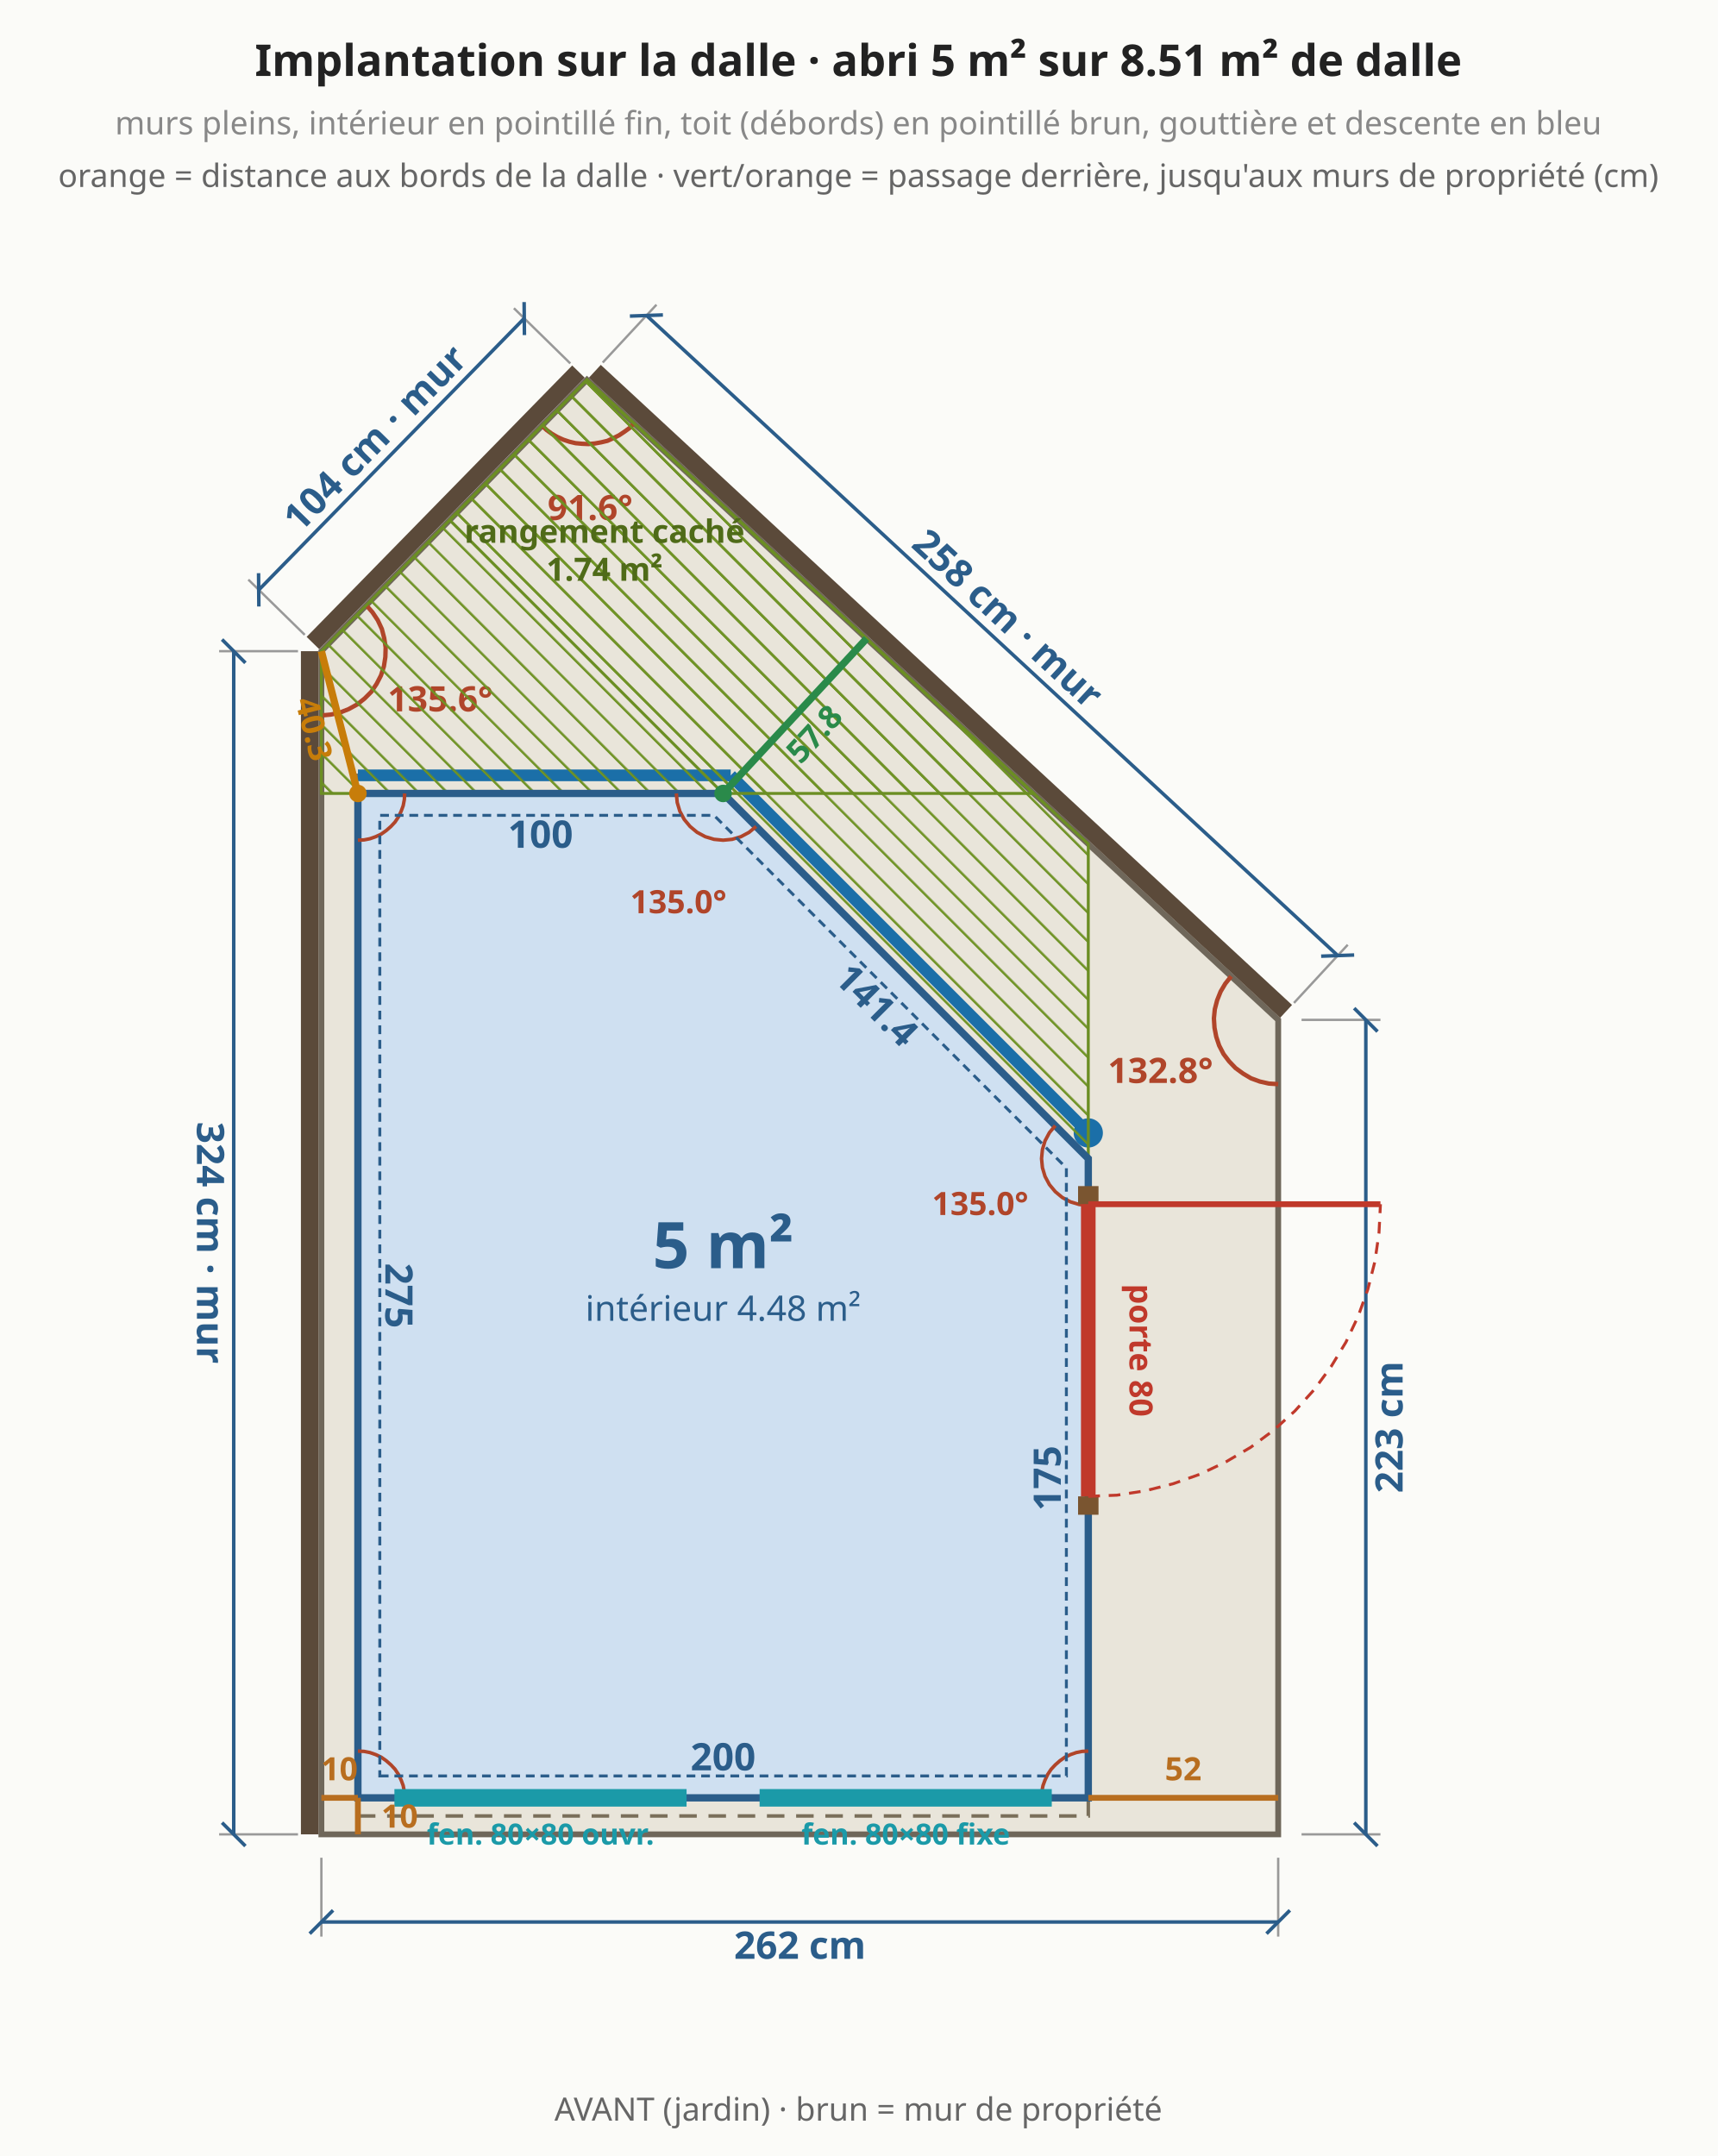
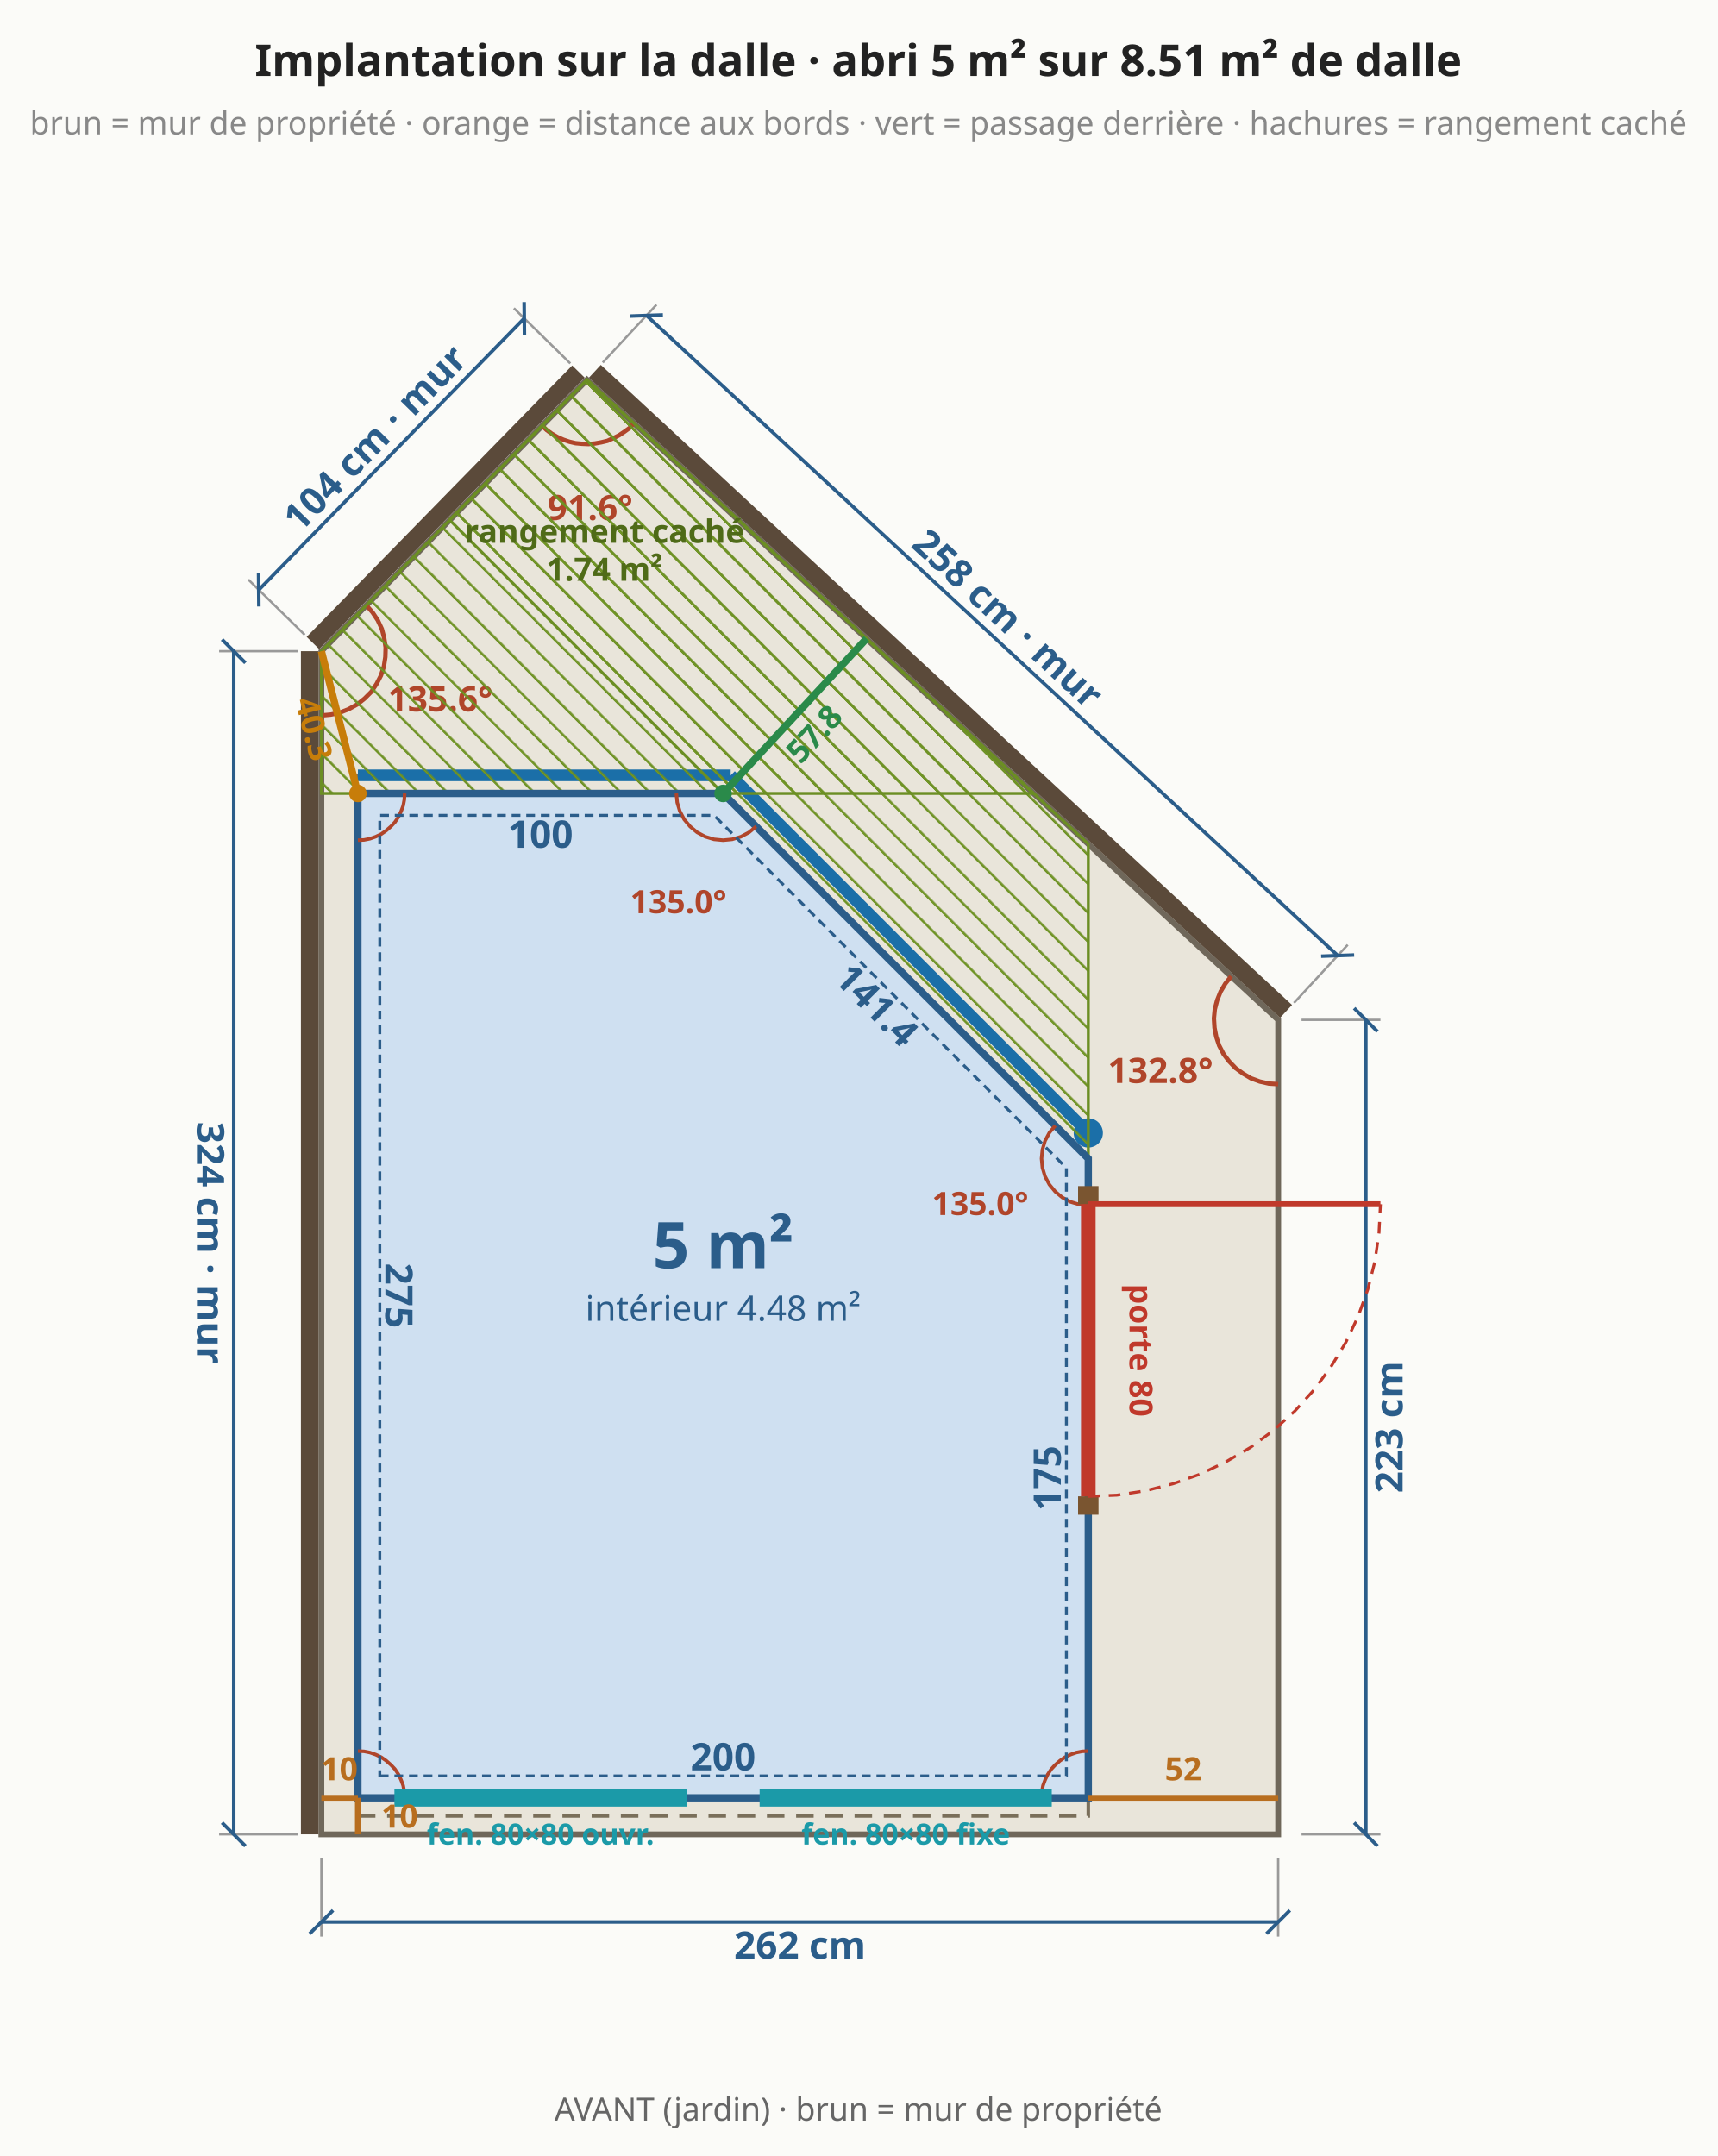
<svg xmlns="http://www.w3.org/2000/svg" viewBox="0 0 588 738" font-family="system-ui,sans-serif" font-size="13">
  <rect width="588" height="738" fill="#fbfbf8" />
  <polygon points="110.0,627.9 437.5,627.9 437.5,349.1 200.9,130.0 110.0,222.9" fill="#e9e5da" stroke="#6f675a" stroke-width="2" />
  <line x1="110.0" y1="635.9" x2="110.0" y2="662.9" stroke="#999" stroke-width="0.8" />
  <line x1="437.5" y1="635.9" x2="437.5" y2="662.9" stroke="#999" stroke-width="0.8" />
  <line x1="110.0" y1="657.9" x2="437.5" y2="657.9" stroke="#2b5d8a" stroke-width="1.2" />
  <line x1="106.0" y1="661.9" x2="114.0" y2="653.9" stroke="#2b5d8a" stroke-width="1.2" />
  <line x1="433.5" y1="661.9" x2="441.5" y2="653.9" stroke="#2b5d8a" stroke-width="1.2" />
  <text x="273.8" y="665.9" text-anchor="middle" dominant-baseline="middle" fill="#2b5d8a" font-size="13" font-weight="bold" transform="rotate(0.0 273.8 665.9)">262 cm</text>
  <line x1="445.5" y1="627.9" x2="472.5" y2="627.9" stroke="#999" stroke-width="0.8" />
  <line x1="445.5" y1="349.1" x2="472.5" y2="349.1" stroke="#999" stroke-width="0.8" />
  <line x1="467.5" y1="627.9" x2="467.5" y2="349.1" stroke="#2b5d8a" stroke-width="1.2" />
  <line x1="471.5" y1="631.9" x2="463.5" y2="623.9" stroke="#2b5d8a" stroke-width="1.2" />
  <line x1="471.5" y1="353.1" x2="463.5" y2="345.1" stroke="#2b5d8a" stroke-width="1.2" />
  <text x="475.5" y="488.5" text-anchor="middle" dominant-baseline="middle" fill="#2b5d8a" font-size="13" font-weight="bold" transform="rotate(-90.0 475.5 488.5)">223 cm</text>
  <line x1="440.2" y1="346.2" x2="203.6" y2="127.1" stroke="#5b4a3a" stroke-width="6" />
  <line x1="442.9" y1="343.3" x2="461.3" y2="323.4" stroke="#999" stroke-width="0.8" />
  <line x1="206.3" y1="124.1" x2="224.7" y2="104.3" stroke="#999" stroke-width="0.8" />
  <line x1="457.9" y1="327.1" x2="221.3" y2="108.0" stroke="#2b5d8a" stroke-width="1.2" />
  <line x1="463.5" y1="326.9" x2="452.2" y2="327.3" stroke="#2b5d8a" stroke-width="1.2" />
  <line x1="226.9" y1="107.8" x2="215.6" y2="108.2" stroke="#2b5d8a" stroke-width="1.2" />
  <text x="345.0" y="211.7" text-anchor="middle" dominant-baseline="middle" fill="#2b5d8a" font-size="13" font-weight="bold" transform="rotate(42.8 345.0 211.7)">258 cm · mur</text>
  <line x1="198.0" y1="127.2" x2="107.1" y2="220.1" stroke="#5b4a3a" stroke-width="6" />
  <line x1="195.2" y1="124.4" x2="175.9" y2="105.5" stroke="#999" stroke-width="0.8" />
  <line x1="104.3" y1="217.3" x2="85.0" y2="198.4" stroke="#999" stroke-width="0.8" />
  <line x1="179.4" y1="109.0" x2="88.6" y2="201.9" stroke="#2b5d8a" stroke-width="1.2" />
  <line x1="179.4" y1="103.4" x2="179.5" y2="114.7" stroke="#2b5d8a" stroke-width="1.2" />
  <line x1="88.5" y1="196.2" x2="88.6" y2="207.6" stroke="#2b5d8a" stroke-width="1.2" />
  <text x="128.3" y="149.9" text-anchor="middle" dominant-baseline="middle" fill="#2b5d8a" font-size="13" font-weight="bold" transform="rotate(-45.6 128.3 149.9)">104 cm · mur</text>
  <line x1="106.0" y1="222.9" x2="106.0" y2="627.9" stroke="#5b4a3a" stroke-width="6" />
  <line x1="102.0" y1="222.9" x2="75.0" y2="222.9" stroke="#999" stroke-width="0.8" />
  <line x1="102.0" y1="627.9" x2="75.0" y2="627.9" stroke="#999" stroke-width="0.8" />
  <line x1="80.0" y1="222.9" x2="80.0" y2="627.9" stroke="#2b5d8a" stroke-width="1.2" />
  <line x1="76.0" y1="218.9" x2="84.0" y2="226.9" stroke="#2b5d8a" stroke-width="1.2" />
  <line x1="76.0" y1="623.9" x2="84.0" y2="631.9" stroke="#2b5d8a" stroke-width="1.2" />
  <text x="72.0" y="425.4" text-anchor="middle" dominant-baseline="middle" fill="#2b5d8a" font-size="13" font-weight="bold" transform="rotate(90.0 72.0 425.4)">324 cm · mur</text>
  <polyline points="421.4,334.2 419.4,336.7 417.8,339.4 416.6,342.4 415.8,345.5 415.5,348.6 415.7,351.8 416.3,354.9 417.3,357.9 418.8,360.8 420.7,363.3 422.9,365.6 425.5,367.5 428.2,369.1 431.2,370.2 434.3,370.9 437.5,371.1" fill="none" stroke="#b0452a" stroke-width="1.5" />
  <text x="397.2" y="370.7" text-anchor="middle" fill="#b0452a" font-size="12" font-weight="bold">132.8°</text>
  <polyline points="185.5,145.7 187.1,147.2 188.9,148.5 190.8,149.6 192.8,150.5 194.9,151.2 197.0,151.7 199.2,151.9 201.4,152.0 203.6,151.8 205.8,151.4 207.9,150.9 209.9,150.0 211.9,149.0 213.7,147.8 215.5,146.5 217.0,144.9" fill="none" stroke="#b0452a" stroke-width="1.5" />
  <text x="202.0" y="178.0" text-anchor="middle" fill="#b0452a" font-size="12" font-weight="bold">91.6°</text>
  <polyline points="110.0,244.9 113.2,244.6 116.4,243.9 119.4,242.7 122.3,241.1 124.8,239.1 127.1,236.8 128.9,234.1 130.4,231.2 131.4,228.1 131.9,224.9 132.0,221.6 131.5,218.4 130.7,215.3 129.3,212.3 127.5,209.6 125.4,207.2" fill="none" stroke="#b0452a" stroke-width="1.5" />
  <text x="150.7" y="243.5" text-anchor="middle" fill="#b0452a" font-size="12" font-weight="bold">135.6°</text>
  <polygon points="122.5,621.6 372.5,621.6 372.5,387.8 250.1,265.4 122.5,265.4" fill="none" stroke="#7a6f5a" stroke-width="1.2" stroke-dasharray="6 4" />
  <line x1="372.5" y1="387.8" x2="250.1" y2="265.4" stroke="#1b6fa8" stroke-width="4" />
  <line x1="250.1" y1="265.4" x2="122.5" y2="265.4" stroke="#1b6fa8" stroke-width="4" />
  <circle cx="372.5" cy="387.8" r="5" fill="#1b6fa8" />
  <defs>
    <pattern id="cache" width="7" height="7" patternUnits="userSpaceOnUse" patternTransform="rotate(-45)">
      <line x1="0" y1="0" x2="0" y2="7" stroke="#6b8e23" stroke-width="1.6" />
    </pattern>
  </defs>
  <polygon points="372.5,288.9 200.9,130.0 153.9,178.0 372.5,396.6" fill="url(#cache)" stroke="#6b8e23" stroke-width="1" />
  <polygon points="353.8,271.6 200.9,130.0 110.0,222.9 110.0,271.6" fill="url(#cache)" stroke="#6b8e23" stroke-width="1" />
  <text x="206.9" y="185.8" text-anchor="middle" fill="#4f6b18" font-size="11" font-weight="bold">rangement caché</text>
  <text x="206.9" y="198.8" text-anchor="middle" fill="#4f6b18" font-size="11" font-weight="bold">1.74 m²</text>
  <polygon points="122.5,615.4 372.5,615.4 372.5,396.6 247.5,271.6 122.5,271.6" fill="#cfe0f1" stroke="#2b5d8a" stroke-width="2.5" />
  <text x="247.5" y="601.4" text-anchor="middle" dominant-baseline="middle" fill="#2b5d8a" font-size="13" font-weight="bold" transform="rotate(0.0 247.5 601.4)">200</text>
  <text x="358.5" y="506.0" text-anchor="middle" dominant-baseline="middle" fill="#2b5d8a" font-size="13" font-weight="bold" transform="rotate(-90.0 358.5 506.0)">175</text>
  <text x="300.1" y="344.0" text-anchor="middle" dominant-baseline="middle" fill="#2b5d8a" font-size="13" font-weight="bold" transform="rotate(45.0 300.1 344.0)">141.4</text>
  <text x="185.0" y="285.6" text-anchor="middle" dominant-baseline="middle" fill="#2b5d8a" font-size="13" font-weight="bold" transform="rotate(0.0 185.0 285.6)">100</text>
  <text x="136.5" y="443.5" text-anchor="middle" dominant-baseline="middle" fill="#2b5d8a" font-size="13" font-weight="bold" transform="rotate(90.0 136.5 443.5)">275</text>
  <polyline points="138.5,615.4 138.4,613.3 138.0,611.2 137.3,609.3 136.4,607.4 135.2,605.6 133.8,604.1 132.2,602.7 130.5,601.5 128.6,600.6 126.6,599.9 124.6,599.5 122.5,599.4" fill="none" stroke="#b0452a" stroke-width="1.2" />
  <polyline points="372.5,599.4 370.4,599.5 368.4,599.9 366.4,600.6 364.5,601.5 362.8,602.7 361.2,604.1 359.8,605.6 358.6,607.4 357.7,609.3 357.0,611.2 356.6,613.3 356.5,615.4" fill="none" stroke="#b0452a" stroke-width="1.2" />
  <polyline points="361.2,385.3 359.2,387.7 357.7,390.5 356.8,393.5 356.5,396.6 356.8,399.7 357.7,402.7 359.2,405.5 361.2,407.9 363.6,409.9 366.4,411.4 369.4,412.3 372.5,412.6" fill="none" stroke="#b0452a" stroke-width="1.2" />
  <text x="335.5" y="415.9" text-anchor="middle" fill="#b0452a" font-size="11" font-weight="bold">135.0°</text>
  <polyline points="231.5,271.6 231.8,274.7 232.7,277.7 234.2,280.5 236.2,282.9 238.6,284.9 241.4,286.4 244.4,287.3 247.5,287.6 250.6,287.3 253.6,286.4 256.4,284.9 258.8,282.9" fill="none" stroke="#b0452a" stroke-width="1.2" />
  <text x="232.2" y="312.6" text-anchor="middle" fill="#b0452a" font-size="11" font-weight="bold">135.0°</text>
  <polyline points="122.5,287.6 124.6,287.5 126.6,287.1 128.6,286.4 130.5,285.5 132.2,284.3 133.8,282.9 135.2,281.4 136.4,279.6 137.3,277.7 138.0,275.8 138.4,273.7 138.5,271.6" fill="none" stroke="#b0452a" stroke-width="1.2" />
  <line x1="135.0" y1="615.4" x2="235.0" y2="615.4" stroke="#1b9aa8" stroke-width="6" />
  <text x="185.0" y="631.4" text-anchor="middle" fill="#1b9aa8" font-size="10" font-weight="bold">fen. 80×80 ouvr.</text>
  <line x1="260.0" y1="615.4" x2="360.0" y2="615.4" stroke="#1b9aa8" stroke-width="6" />
  <text x="310.0" y="631.4" text-anchor="middle" fill="#1b9aa8" font-size="10" font-weight="bold">fen. 80×80 fixe</text>
  <line x1="372.5" y1="518.5" x2="372.5" y2="512.2" stroke="#7a5530" stroke-width="7" />
  <line x1="372.5" y1="412.2" x2="372.5" y2="406.0" stroke="#7a5530" stroke-width="7" />
  <line x1="372.5" y1="512.2" x2="372.5" y2="412.2" stroke="#c0392b" stroke-width="5" />
  <line x1="372.5" y1="412.2" x2="472.5" y2="412.2" stroke="#c0392b" stroke-width="2" />
  <polyline points="372.5,512.2 382.3,511.8 392.0,510.3 401.5,507.9 410.8,504.6 419.6,500.4 428.1,495.4 435.9,489.6 443.2,483.0 449.8,475.7 455.6,467.8 460.7,459.4 464.9,450.5 468.2,441.3 470.6,431.8 472.0,422.1 472.5,412.2" fill="none" stroke="#c0392b" stroke-width="1" stroke-dasharray="4 3" />
  <text x="390.5" y="462.2" text-anchor="middle" dominant-baseline="middle" fill="#c0392b" font-size="11" font-weight="bold" transform="rotate(90.0 390.5 462.2)">porte 80</text>
  <line x1="247.5" y1="271.6" x2="296.6" y2="218.6" stroke="#2a8a4a" stroke-width="2.5" />
  <circle cx="247.5" cy="271.6" r="3" fill="#2a8a4a" />
  <text x="278.7" y="251.2" text-anchor="middle" dominant-baseline="middle" fill="#2a8a4a" font-size="11" font-weight="bold" transform="rotate(-47.2 278.7 251.2)">57.8</text>
  <line x1="122.5" y1="271.6" x2="110.0" y2="222.9" stroke="#c77d0a" stroke-width="2.5" />
  <circle cx="122.5" cy="271.6" r="3" fill="#c77d0a" />
  <text x="107.5" y="249.5" text-anchor="middle" dominant-baseline="middle" fill="#c77d0a" font-size="11" font-weight="bold" transform="rotate(75.6 107.5 249.5)">40.3</text>
  <text x="247.5" y="434.1" text-anchor="middle" fill="#2b5d8a" font-size="22" font-weight="bold">5 m²</text>
  <text x="247.5" y="452.1" text-anchor="middle" fill="#2b5d8a" font-size="12" font-weight="normal">intérieur 4.48 m²</text>
  <polygon points="130.0,607.9 365.0,607.9 365.0,399.8 244.4,279.1 130.0,279.1" fill="none" stroke="#2b5d8a" stroke-width="1" stroke-dasharray="3 2" />
  <line x1="122.5" y1="615.4" x2="122.5" y2="627.9" stroke="#b86e1f" stroke-width="2" />
  <text x="130.5" y="625.6" text-anchor="start" fill="#b86e1f" font-size="11" font-weight="bold">10</text>
  <line x1="372.5" y1="615.4" x2="437.5" y2="615.4" stroke="#b86e1f" stroke-width="2" />
  <text x="405.0" y="609.4" text-anchor="middle" fill="#b86e1f" font-size="11" font-weight="bold">52</text>
  <line x1="122.5" y1="615.4" x2="110.0" y2="615.4" stroke="#b86e1f" stroke-width="2" />
  <text x="116.2" y="609.4" text-anchor="middle" fill="#b86e1f" font-size="11" font-weight="bold">10</text>
  <text x="293.8" y="26.0" text-anchor="middle" fill="#222" font-size="15" font-weight="bold">Implantation sur la dalle · abri 5 m² sur 8.51 m² de dalle</text>
-   <text x="293.8" y="46.0" text-anchor="middle" fill="#888" font-size="11" font-weight="normal">murs pleins, intérieur en pointillé fin, toit (débords) en pointillé brun, gouttière et descente en bleu</text>
-   <text x="293.8" y="64.0" text-anchor="middle" fill="#666" font-size="11" font-weight="normal">orange = distance aux bords de la dalle · vert/orange = passage derrière, jusqu'aux murs de propriété (cm)</text>
+   <text x="293.8" y="46.0" text-anchor="middle" fill="#888" font-size="11" font-weight="normal">brun = mur de propriété · orange = distance aux bords · vert = passage derrière · hachures = rangement caché</text>
  <text x="293.8" y="725.9" text-anchor="middle" fill="#666" font-size="11" font-weight="normal">AVANT (jardin) · brun = mur de propriété</text>
</svg>
